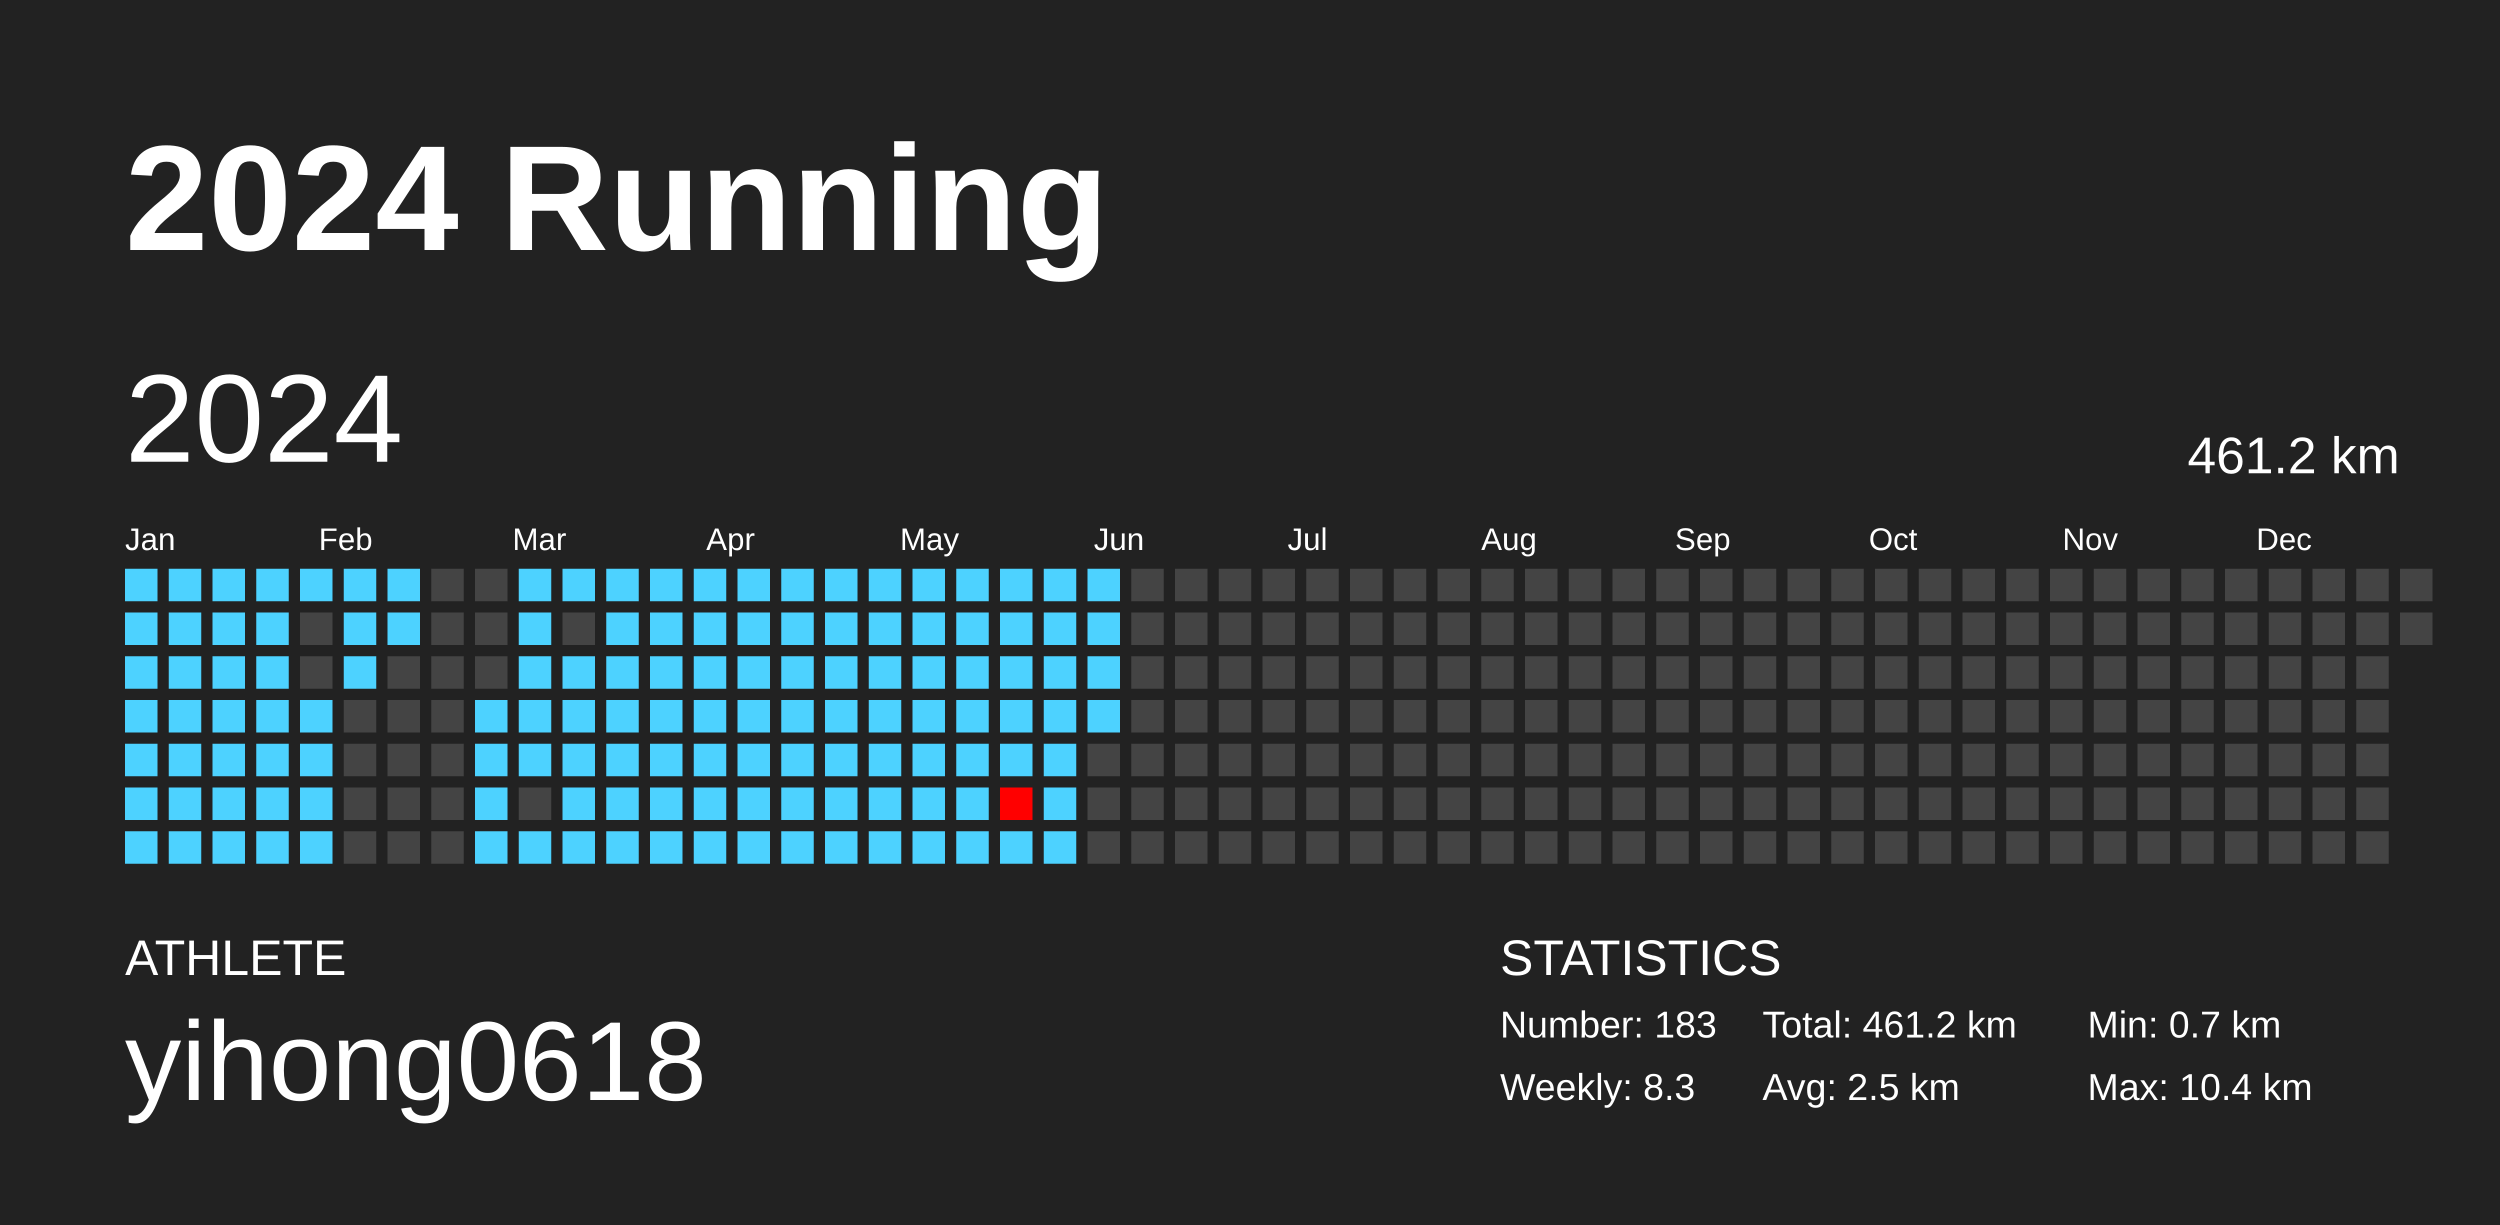
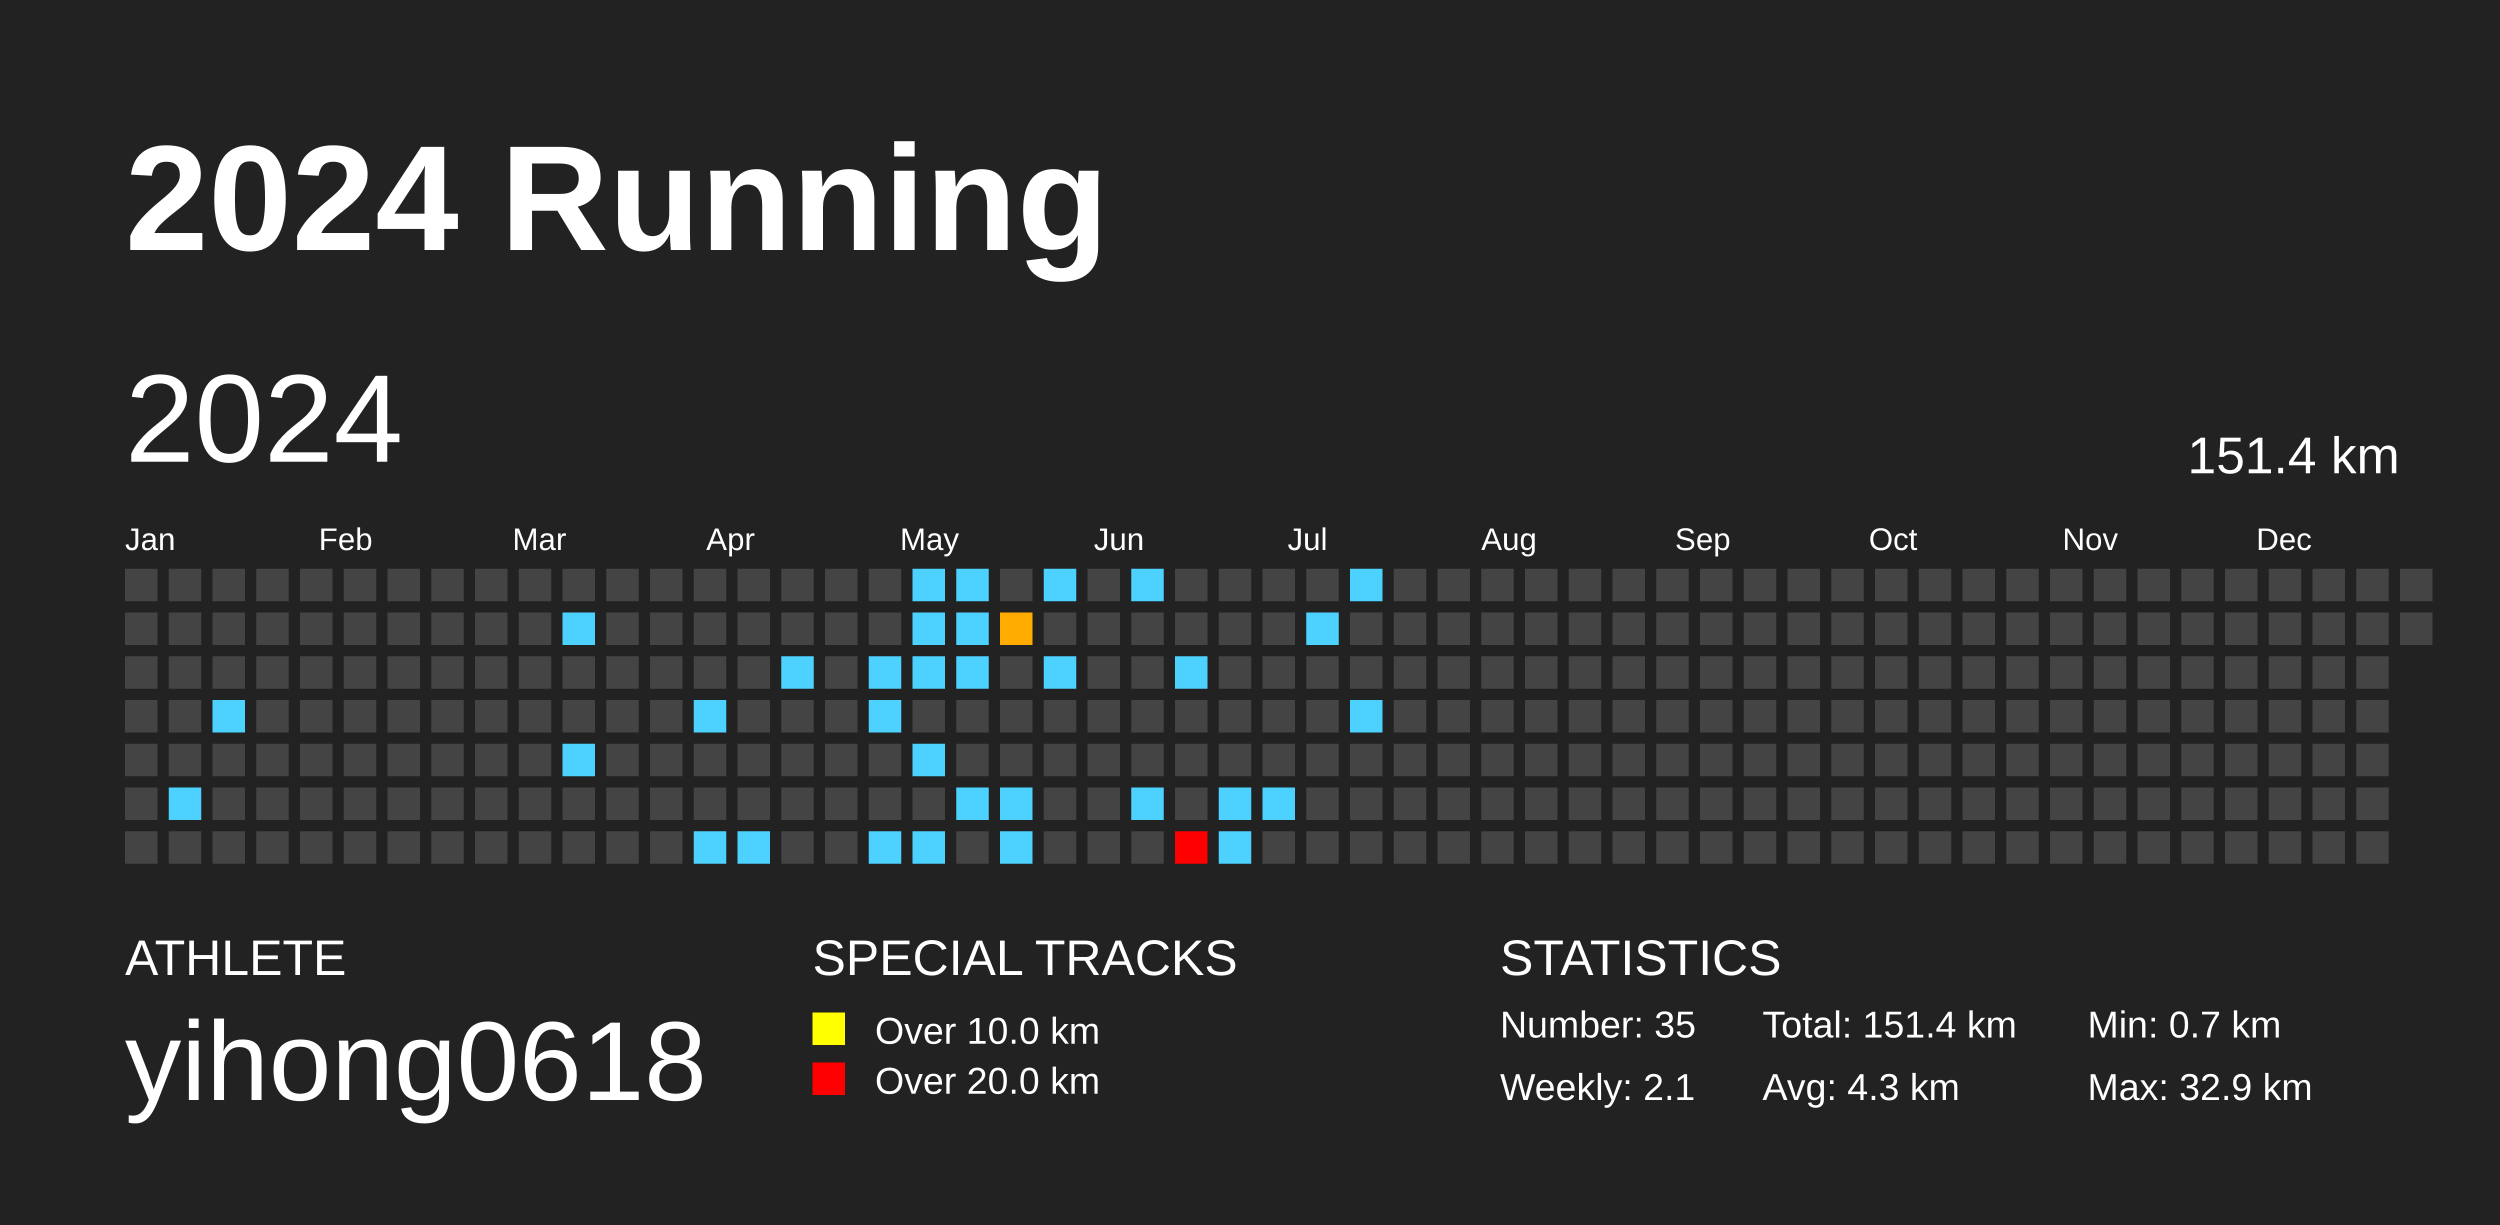
<svg xmlns="http://www.w3.org/2000/svg" baseProfile="full" height="98mm" version="1.1" viewBox="0,0,200,98" width="200mm">
  <defs />
  <rect fill="#222222" height="98" width="200" x="0" y="0" />
  <text fill="#FFFFFF" style="font-size:12px; font-family:Arial; font-weight:bold;" x="10" y="20">2024 Running</text>
  <text fill="#FFFFFF" style="font-size:4px; font-family:Arial" x="10" y="78">ATHLETE</text>
  <text fill="#FFFFFF" style="font-size:9px; font-family:Arial" x="10" y="88">yihong0618</text>
+   <text fill="#FFFFFF" style="font-size:4px; font-family:Arial" x="65" y="78">SPECIAL TRACKS</text>
+   <rect fill="yellow" height="2.6" width="2.6" x="65" y="81" />
+   <text fill="#FFFFFF" style="font-size:3px; font-family:Arial" x="70" y="83.5">Over 10.0 km</text>
+   <rect fill="red" height="2.6" width="2.6" x="65" y="85" />
+   <text fill="#FFFFFF" style="font-size:3px; font-family:Arial" x="70" y="87.5">Over 20.0 km</text>
  <text fill="#FFFFFF" style="font-size:4px; font-family:Arial" x="120" y="78">STATISTICS</text>
-   <text fill="#FFFFFF" style="font-size:3px; font-family:Arial" x="120" y="83">Number: 183</text>
-   <text fill="#FFFFFF" style="font-size:3px; font-family:Arial" x="120" y="88">Weekly: 8.3</text>
-   <text fill="#FFFFFF" style="font-size:3px; font-family:Arial" x="141" y="83">Total: 461.2 km</text>
-   <text fill="#FFFFFF" style="font-size:3px; font-family:Arial" x="141" y="88">Avg: 2.5 km</text>
+   <text fill="#FFFFFF" style="font-size:3px; font-family:Arial" x="120" y="83">Number: 35</text>
+   <text fill="#FFFFFF" style="font-size:3px; font-family:Arial" x="120" y="88">Weekly: 2.1</text>
+   <text fill="#FFFFFF" style="font-size:3px; font-family:Arial" x="141" y="83">Total: 151.4 km</text>
+   <text fill="#FFFFFF" style="font-size:3px; font-family:Arial" x="141" y="88">Avg: 4.3 km</text>
  <text fill="#FFFFFF" style="font-size:3px; font-family:Arial" x="167" y="83">Min: 0.7 km</text>
-   <text fill="#FFFFFF" style="font-size:3px; font-family:Arial" x="167" y="88">Max: 10.4 km</text>
+   <text fill="#FFFFFF" style="font-size:3px; font-family:Arial" x="167" y="88">Max: 32.9 km</text>
  <text dominant-baseline="hanging" fill="#FFFFFF" style="font-size:10.0px; font-family:Arial;" x="10" y="30">2024</text>
-   <text dominant-baseline="hanging" fill="#FFFFFF" style="font-size:4.125px; font-family:Arial;" x="175" y="35">461.2 km</text>
+   <text dominant-baseline="hanging" fill="#FFFFFF" style="font-size:4.125px; font-family:Arial;" x="175" y="35">151.4 km</text>
  <text fill="#FFFFFF" style="font-size:2.5px; font-family:Arial" x="10.0" y="44">Jan</text>
  <text fill="#FFFFFF" style="font-size:2.5px; font-family:Arial" x="25.5" y="44">Feb</text>
  <text fill="#FFFFFF" style="font-size:2.5px; font-family:Arial" x="41.0" y="44">Mar</text>
  <text fill="#FFFFFF" style="font-size:2.5px; font-family:Arial" x="56.5" y="44">Apr</text>
  <text fill="#FFFFFF" style="font-size:2.5px; font-family:Arial" x="72.0" y="44">May</text>
  <text fill="#FFFFFF" style="font-size:2.5px; font-family:Arial" x="87.5" y="44">Jun</text>
  <text fill="#FFFFFF" style="font-size:2.5px; font-family:Arial" x="103.0" y="44">Jul</text>
  <text fill="#FFFFFF" style="font-size:2.5px; font-family:Arial" x="118.5" y="44">Aug</text>
  <text fill="#FFFFFF" style="font-size:2.5px; font-family:Arial" x="134.0" y="44">Sep</text>
  <text fill="#FFFFFF" style="font-size:2.5px; font-family:Arial" x="149.5" y="44">Oct</text>
  <text fill="#FFFFFF" style="font-size:2.5px; font-family:Arial" x="165.0" y="44">Nov</text>
  <text fill="#FFFFFF" style="font-size:2.5px; font-family:Arial" x="180.5" y="44">Dec</text>
-   <rect fill="#4dd2ff" height="2.6" width="2.6" x="10.0" y="45.5" />
-   <rect fill="#4dd2ff" height="2.6" width="2.6" x="10.0" y="49.0" />
-   <rect fill="#4dd2ff" height="2.6" width="2.6" x="10.0" y="52.5" />
-   <rect fill="#4dd2ff" height="2.6" width="2.6" x="10.0" y="56.0" />
-   <rect fill="#4dd2ff" height="2.6" width="2.6" x="10.0" y="59.5" />
-   <rect fill="#4dd2ff" height="2.6" width="2.6" x="10.0" y="63.0" />
-   <rect fill="#4dd2ff" height="2.6" width="2.6" x="10.0" y="66.5" />
-   <rect fill="#4dd2ff" height="2.6" width="2.6" x="13.5" y="45.5" />
-   <rect fill="#4dd2ff" height="2.6" width="2.6" x="13.5" y="49.0" />
-   <rect fill="#4dd2ff" height="2.6" width="2.6" x="13.5" y="52.5" />
-   <rect fill="#4dd2ff" height="2.6" width="2.6" x="13.5" y="56.0" />
-   <rect fill="#4dd2ff" height="2.6" width="2.6" x="13.5" y="59.5" />
+   <rect fill="#444444" height="2.6" width="2.6" x="10.0" y="45.5" />
+   <rect fill="#444444" height="2.6" width="2.6" x="10.0" y="49.0" />
+   <rect fill="#444444" height="2.6" width="2.6" x="10.0" y="52.5" />
+   <rect fill="#444444" height="2.6" width="2.6" x="10.0" y="56.0" />
+   <rect fill="#444444" height="2.6" width="2.6" x="10.0" y="59.5" />
+   <rect fill="#444444" height="2.6" width="2.6" x="10.0" y="63.0" />
+   <rect fill="#444444" height="2.6" width="2.6" x="10.0" y="66.5" />
+   <rect fill="#444444" height="2.6" width="2.6" x="13.5" y="45.5" />
+   <rect fill="#444444" height="2.6" width="2.6" x="13.5" y="49.0" />
+   <rect fill="#444444" height="2.6" width="2.6" x="13.5" y="52.5" />
+   <rect fill="#444444" height="2.6" width="2.6" x="13.5" y="56.0" />
+   <rect fill="#444444" height="2.6" width="2.6" x="13.5" y="59.5" />
  <rect fill="#4dd2ff" height="2.6" width="2.6" x="13.5" y="63.0" />
-   <rect fill="#4dd2ff" height="2.6" width="2.6" x="13.5" y="66.5" />
-   <rect fill="#4dd2ff" height="2.6" width="2.6" x="17.0" y="45.5" />
-   <rect fill="#4dd2ff" height="2.6" width="2.6" x="17.0" y="49.0" />
-   <rect fill="#4dd2ff" height="2.6" width="2.6" x="17.0" y="52.5" />
+   <rect fill="#444444" height="2.6" width="2.6" x="13.5" y="66.5" />
+   <rect fill="#444444" height="2.6" width="2.6" x="17.0" y="45.5" />
+   <rect fill="#444444" height="2.6" width="2.6" x="17.0" y="49.0" />
+   <rect fill="#444444" height="2.6" width="2.6" x="17.0" y="52.5" />
  <rect fill="#4dd2ff" height="2.6" width="2.6" x="17.0" y="56.0" />
-   <rect fill="#4dd2ff" height="2.6" width="2.6" x="17.0" y="59.5" />
-   <rect fill="#4dd2ff" height="2.6" width="2.6" x="17.0" y="63.0" />
-   <rect fill="#4dd2ff" height="2.6" width="2.6" x="17.0" y="66.5" />
-   <rect fill="#4dd2ff" height="2.6" width="2.6" x="20.5" y="45.5" />
-   <rect fill="#4dd2ff" height="2.6" width="2.6" x="20.5" y="49.0" />
-   <rect fill="#4dd2ff" height="2.6" width="2.6" x="20.5" y="52.5" />
-   <rect fill="#4dd2ff" height="2.6" width="2.6" x="20.5" y="56.0" />
-   <rect fill="#4dd2ff" height="2.6" width="2.6" x="20.5" y="59.5" />
-   <rect fill="#4dd2ff" height="2.6" width="2.6" x="20.5" y="63.0" />
-   <rect fill="#4dd2ff" height="2.6" width="2.6" x="20.5" y="66.5" />
-   <rect fill="#4dd2ff" height="2.6" width="2.6" x="24.0" y="45.5" />
+   <rect fill="#444444" height="2.6" width="2.6" x="17.0" y="59.5" />
+   <rect fill="#444444" height="2.6" width="2.6" x="17.0" y="63.0" />
+   <rect fill="#444444" height="2.6" width="2.6" x="17.0" y="66.5" />
+   <rect fill="#444444" height="2.6" width="2.6" x="20.5" y="45.5" />
+   <rect fill="#444444" height="2.6" width="2.6" x="20.5" y="49.0" />
+   <rect fill="#444444" height="2.6" width="2.6" x="20.5" y="52.5" />
+   <rect fill="#444444" height="2.6" width="2.6" x="20.5" y="56.0" />
+   <rect fill="#444444" height="2.6" width="2.6" x="20.5" y="59.5" />
+   <rect fill="#444444" height="2.6" width="2.6" x="20.5" y="63.0" />
+   <rect fill="#444444" height="2.6" width="2.6" x="20.5" y="66.5" />
+   <rect fill="#444444" height="2.6" width="2.6" x="24.0" y="45.5" />
  <rect fill="#444444" height="2.6" width="2.6" x="24.0" y="49.0" />
  <rect fill="#444444" height="2.6" width="2.6" x="24.0" y="52.5" />
-   <rect fill="#4dd2ff" height="2.6" width="2.6" x="24.0" y="56.0" />
-   <rect fill="#4dd2ff" height="2.6" width="2.6" x="24.0" y="59.5" />
-   <rect fill="#4dd2ff" height="2.6" width="2.6" x="24.0" y="63.0" />
-   <rect fill="#4dd2ff" height="2.6" width="2.6" x="24.0" y="66.5" />
-   <rect fill="#4dd2ff" height="2.6" width="2.6" x="27.5" y="45.5" />
-   <rect fill="#4dd2ff" height="2.6" width="2.6" x="27.5" y="49.0" />
-   <rect fill="#4dd2ff" height="2.6" width="2.6" x="27.5" y="52.5" />
+   <rect fill="#444444" height="2.6" width="2.6" x="24.0" y="56.0" />
+   <rect fill="#444444" height="2.6" width="2.6" x="24.0" y="59.5" />
+   <rect fill="#444444" height="2.6" width="2.6" x="24.0" y="63.0" />
+   <rect fill="#444444" height="2.6" width="2.6" x="24.0" y="66.5" />
+   <rect fill="#444444" height="2.6" width="2.6" x="27.5" y="45.5" />
+   <rect fill="#444444" height="2.6" width="2.6" x="27.5" y="49.0" />
+   <rect fill="#444444" height="2.6" width="2.6" x="27.5" y="52.5" />
  <rect fill="#444444" height="2.6" width="2.6" x="27.5" y="56.0" />
  <rect fill="#444444" height="2.6" width="2.6" x="27.5" y="59.5" />
  <rect fill="#444444" height="2.6" width="2.6" x="27.5" y="63.0" />
  <rect fill="#444444" height="2.6" width="2.6" x="27.5" y="66.5" />
-   <rect fill="#4dd2ff" height="2.6" width="2.6" x="31.0" y="45.5" />
-   <rect fill="#4dd2ff" height="2.6" width="2.6" x="31.0" y="49.0" />
+   <rect fill="#444444" height="2.6" width="2.6" x="31.0" y="45.5" />
+   <rect fill="#444444" height="2.6" width="2.6" x="31.0" y="49.0" />
  <rect fill="#444444" height="2.6" width="2.6" x="31.0" y="52.5" />
  <rect fill="#444444" height="2.6" width="2.6" x="31.0" y="56.0" />
  <rect fill="#444444" height="2.6" width="2.6" x="31.0" y="59.5" />
  <rect fill="#444444" height="2.6" width="2.6" x="31.0" y="63.0" />
  <rect fill="#444444" height="2.6" width="2.6" x="31.0" y="66.5" />
  <rect fill="#444444" height="2.6" width="2.6" x="34.5" y="45.5" />
  <rect fill="#444444" height="2.6" width="2.6" x="34.5" y="49.0" />
  <rect fill="#444444" height="2.6" width="2.6" x="34.5" y="52.5" />
  <rect fill="#444444" height="2.6" width="2.6" x="34.5" y="56.0" />
  <rect fill="#444444" height="2.6" width="2.6" x="34.5" y="59.5" />
  <rect fill="#444444" height="2.6" width="2.6" x="34.5" y="63.0" />
  <rect fill="#444444" height="2.6" width="2.6" x="34.5" y="66.5" />
  <rect fill="#444444" height="2.6" width="2.6" x="38.0" y="45.5" />
  <rect fill="#444444" height="2.6" width="2.6" x="38.0" y="49.0" />
  <rect fill="#444444" height="2.6" width="2.6" x="38.0" y="52.5" />
-   <rect fill="#4dd2ff" height="2.6" width="2.6" x="38.0" y="56.0" />
-   <rect fill="#4dd2ff" height="2.6" width="2.6" x="38.0" y="59.5" />
-   <rect fill="#4dd2ff" height="2.6" width="2.6" x="38.0" y="63.0" />
-   <rect fill="#4dd2ff" height="2.6" width="2.6" x="38.0" y="66.5" />
-   <rect fill="#4dd2ff" height="2.6" width="2.6" x="41.5" y="45.5" />
-   <rect fill="#4dd2ff" height="2.6" width="2.6" x="41.5" y="49.0" />
-   <rect fill="#4dd2ff" height="2.6" width="2.6" x="41.5" y="52.5" />
-   <rect fill="#4dd2ff" height="2.6" width="2.6" x="41.5" y="56.0" />
-   <rect fill="#4dd2ff" height="2.6" width="2.6" x="41.5" y="59.5" />
+   <rect fill="#444444" height="2.6" width="2.6" x="38.0" y="56.0" />
+   <rect fill="#444444" height="2.6" width="2.6" x="38.0" y="59.5" />
+   <rect fill="#444444" height="2.6" width="2.6" x="38.0" y="63.0" />
+   <rect fill="#444444" height="2.6" width="2.6" x="38.0" y="66.5" />
+   <rect fill="#444444" height="2.6" width="2.6" x="41.5" y="45.5" />
+   <rect fill="#444444" height="2.6" width="2.6" x="41.5" y="49.0" />
+   <rect fill="#444444" height="2.6" width="2.6" x="41.5" y="52.5" />
+   <rect fill="#444444" height="2.6" width="2.6" x="41.5" y="56.0" />
+   <rect fill="#444444" height="2.6" width="2.6" x="41.5" y="59.5" />
  <rect fill="#444444" height="2.6" width="2.6" x="41.5" y="63.0" />
-   <rect fill="#4dd2ff" height="2.6" width="2.6" x="41.5" y="66.5" />
-   <rect fill="#4dd2ff" height="2.6" width="2.6" x="45.0" y="45.5" />
-   <rect fill="#444444" height="2.6" width="2.6" x="45.0" y="49.0" />
-   <rect fill="#4dd2ff" height="2.6" width="2.6" x="45.0" y="52.5" />
-   <rect fill="#4dd2ff" height="2.6" width="2.6" x="45.0" y="56.0" />
+   <rect fill="#444444" height="2.6" width="2.6" x="41.5" y="66.5" />
+   <rect fill="#444444" height="2.6" width="2.6" x="45.0" y="45.5" />
+   <rect fill="#4dd2ff" height="2.6" width="2.6" x="45.0" y="49.0" />
+   <rect fill="#444444" height="2.6" width="2.6" x="45.0" y="52.5" />
+   <rect fill="#444444" height="2.6" width="2.6" x="45.0" y="56.0" />
  <rect fill="#4dd2ff" height="2.6" width="2.6" x="45.0" y="59.5" />
-   <rect fill="#4dd2ff" height="2.6" width="2.6" x="45.0" y="63.0" />
-   <rect fill="#4dd2ff" height="2.6" width="2.6" x="45.0" y="66.5" />
-   <rect fill="#4dd2ff" height="2.6" width="2.6" x="48.5" y="45.5" />
-   <rect fill="#4dd2ff" height="2.6" width="2.6" x="48.5" y="49.0" />
-   <rect fill="#4dd2ff" height="2.6" width="2.6" x="48.5" y="52.5" />
-   <rect fill="#4dd2ff" height="2.6" width="2.6" x="48.5" y="56.0" />
-   <rect fill="#4dd2ff" height="2.6" width="2.6" x="48.5" y="59.5" />
-   <rect fill="#4dd2ff" height="2.6" width="2.6" x="48.5" y="63.0" />
-   <rect fill="#4dd2ff" height="2.6" width="2.6" x="48.5" y="66.5" />
-   <rect fill="#4dd2ff" height="2.6" width="2.6" x="52.0" y="45.5" />
-   <rect fill="#4dd2ff" height="2.6" width="2.6" x="52.0" y="49.0" />
-   <rect fill="#4dd2ff" height="2.6" width="2.6" x="52.0" y="52.5" />
-   <rect fill="#4dd2ff" height="2.6" width="2.6" x="52.0" y="56.0" />
-   <rect fill="#4dd2ff" height="2.6" width="2.6" x="52.0" y="59.5" />
-   <rect fill="#4dd2ff" height="2.6" width="2.6" x="52.0" y="63.0" />
-   <rect fill="#4dd2ff" height="2.6" width="2.6" x="52.0" y="66.5" />
-   <rect fill="#4dd2ff" height="2.6" width="2.6" x="55.5" y="45.5" />
-   <rect fill="#4dd2ff" height="2.6" width="2.6" x="55.5" y="49.0" />
-   <rect fill="#4dd2ff" height="2.6" width="2.6" x="55.5" y="52.5" />
+   <rect fill="#444444" height="2.6" width="2.6" x="45.0" y="63.0" />
+   <rect fill="#444444" height="2.6" width="2.6" x="45.0" y="66.5" />
+   <rect fill="#444444" height="2.6" width="2.6" x="48.5" y="45.5" />
+   <rect fill="#444444" height="2.6" width="2.6" x="48.5" y="49.0" />
+   <rect fill="#444444" height="2.6" width="2.6" x="48.5" y="52.5" />
+   <rect fill="#444444" height="2.6" width="2.6" x="48.5" y="56.0" />
+   <rect fill="#444444" height="2.6" width="2.6" x="48.5" y="59.5" />
+   <rect fill="#444444" height="2.6" width="2.6" x="48.5" y="63.0" />
+   <rect fill="#444444" height="2.6" width="2.6" x="48.5" y="66.5" />
+   <rect fill="#444444" height="2.6" width="2.6" x="52.0" y="45.5" />
+   <rect fill="#444444" height="2.6" width="2.6" x="52.0" y="49.0" />
+   <rect fill="#444444" height="2.6" width="2.6" x="52.0" y="52.5" />
+   <rect fill="#444444" height="2.6" width="2.6" x="52.0" y="56.0" />
+   <rect fill="#444444" height="2.6" width="2.6" x="52.0" y="59.5" />
+   <rect fill="#444444" height="2.6" width="2.6" x="52.0" y="63.0" />
+   <rect fill="#444444" height="2.6" width="2.6" x="52.0" y="66.5" />
+   <rect fill="#444444" height="2.6" width="2.6" x="55.5" y="45.5" />
+   <rect fill="#444444" height="2.6" width="2.6" x="55.5" y="49.0" />
+   <rect fill="#444444" height="2.6" width="2.6" x="55.5" y="52.5" />
  <rect fill="#4dd2ff" height="2.6" width="2.6" x="55.5" y="56.0" />
-   <rect fill="#4dd2ff" height="2.6" width="2.6" x="55.5" y="59.5" />
-   <rect fill="#4dd2ff" height="2.6" width="2.6" x="55.5" y="63.0" />
+   <rect fill="#444444" height="2.6" width="2.6" x="55.5" y="59.5" />
+   <rect fill="#444444" height="2.6" width="2.6" x="55.5" y="63.0" />
  <rect fill="#4dd2ff" height="2.6" width="2.6" x="55.5" y="66.5" />
-   <rect fill="#4dd2ff" height="2.6" width="2.6" x="59.0" y="45.5" />
-   <rect fill="#4dd2ff" height="2.6" width="2.6" x="59.0" y="49.0" />
-   <rect fill="#4dd2ff" height="2.6" width="2.6" x="59.0" y="52.5" />
-   <rect fill="#4dd2ff" height="2.6" width="2.6" x="59.0" y="56.0" />
-   <rect fill="#4dd2ff" height="2.6" width="2.6" x="59.0" y="59.5" />
-   <rect fill="#4dd2ff" height="2.6" width="2.6" x="59.0" y="63.0" />
+   <rect fill="#444444" height="2.6" width="2.6" x="59.0" y="45.5" />
+   <rect fill="#444444" height="2.6" width="2.6" x="59.0" y="49.0" />
+   <rect fill="#444444" height="2.6" width="2.6" x="59.0" y="52.5" />
+   <rect fill="#444444" height="2.6" width="2.6" x="59.0" y="56.0" />
+   <rect fill="#444444" height="2.6" width="2.6" x="59.0" y="59.5" />
+   <rect fill="#444444" height="2.6" width="2.6" x="59.0" y="63.0" />
  <rect fill="#4dd2ff" height="2.6" width="2.6" x="59.0" y="66.5" />
-   <rect fill="#4dd2ff" height="2.6" width="2.6" x="62.5" y="45.5" />
-   <rect fill="#4dd2ff" height="2.6" width="2.6" x="62.5" y="49.0" />
+   <rect fill="#444444" height="2.6" width="2.6" x="62.5" y="45.5" />
+   <rect fill="#444444" height="2.6" width="2.6" x="62.5" y="49.0" />
  <rect fill="#4dd2ff" height="2.6" width="2.6" x="62.5" y="52.5" />
-   <rect fill="#4dd2ff" height="2.6" width="2.6" x="62.5" y="56.0" />
-   <rect fill="#4dd2ff" height="2.6" width="2.6" x="62.5" y="59.5" />
-   <rect fill="#4dd2ff" height="2.6" width="2.6" x="62.5" y="63.0" />
-   <rect fill="#4dd2ff" height="2.6" width="2.6" x="62.5" y="66.5" />
-   <rect fill="#4dd2ff" height="2.6" width="2.6" x="66.0" y="45.5" />
-   <rect fill="#4dd2ff" height="2.6" width="2.6" x="66.0" y="49.0" />
-   <rect fill="#4dd2ff" height="2.6" width="2.6" x="66.0" y="52.5" />
-   <rect fill="#4dd2ff" height="2.6" width="2.6" x="66.0" y="56.0" />
-   <rect fill="#4dd2ff" height="2.6" width="2.6" x="66.0" y="59.5" />
-   <rect fill="#4dd2ff" height="2.6" width="2.6" x="66.0" y="63.0" />
-   <rect fill="#4dd2ff" height="2.6" width="2.6" x="66.0" y="66.5" />
-   <rect fill="#4dd2ff" height="2.6" width="2.6" x="69.5" y="45.5" />
-   <rect fill="#4dd2ff" height="2.6" width="2.6" x="69.5" y="49.0" />
+   <rect fill="#444444" height="2.6" width="2.6" x="62.5" y="56.0" />
+   <rect fill="#444444" height="2.6" width="2.6" x="62.5" y="59.5" />
+   <rect fill="#444444" height="2.6" width="2.6" x="62.5" y="63.0" />
+   <rect fill="#444444" height="2.6" width="2.6" x="62.5" y="66.5" />
+   <rect fill="#444444" height="2.6" width="2.6" x="66.0" y="45.5" />
+   <rect fill="#444444" height="2.6" width="2.6" x="66.0" y="49.0" />
+   <rect fill="#444444" height="2.6" width="2.6" x="66.0" y="52.5" />
+   <rect fill="#444444" height="2.6" width="2.6" x="66.0" y="56.0" />
+   <rect fill="#444444" height="2.6" width="2.6" x="66.0" y="59.5" />
+   <rect fill="#444444" height="2.6" width="2.6" x="66.0" y="63.0" />
+   <rect fill="#444444" height="2.6" width="2.6" x="66.0" y="66.5" />
+   <rect fill="#444444" height="2.6" width="2.6" x="69.5" y="45.5" />
+   <rect fill="#444444" height="2.6" width="2.6" x="69.5" y="49.0" />
  <rect fill="#4dd2ff" height="2.6" width="2.6" x="69.5" y="52.5" />
  <rect fill="#4dd2ff" height="2.6" width="2.6" x="69.5" y="56.0" />
-   <rect fill="#4dd2ff" height="2.6" width="2.6" x="69.5" y="59.5" />
-   <rect fill="#4dd2ff" height="2.6" width="2.6" x="69.5" y="63.0" />
+   <rect fill="#444444" height="2.6" width="2.6" x="69.5" y="59.5" />
+   <rect fill="#444444" height="2.6" width="2.6" x="69.5" y="63.0" />
  <rect fill="#4dd2ff" height="2.6" width="2.6" x="69.5" y="66.5" />
  <rect fill="#4dd2ff" height="2.6" width="2.6" x="73.0" y="45.5" />
  <rect fill="#4dd2ff" height="2.6" width="2.6" x="73.0" y="49.0" />
  <rect fill="#4dd2ff" height="2.6" width="2.6" x="73.0" y="52.5" />
-   <rect fill="#4dd2ff" height="2.6" width="2.6" x="73.0" y="56.0" />
+   <rect fill="#444444" height="2.6" width="2.6" x="73.0" y="56.0" />
  <rect fill="#4dd2ff" height="2.6" width="2.6" x="73.0" y="59.5" />
-   <rect fill="#4dd2ff" height="2.6" width="2.6" x="73.0" y="63.0" />
+   <rect fill="#444444" height="2.6" width="2.6" x="73.0" y="63.0" />
  <rect fill="#4dd2ff" height="2.6" width="2.6" x="73.0" y="66.5" />
  <rect fill="#4dd2ff" height="2.6" width="2.6" x="76.5" y="45.5" />
  <rect fill="#4dd2ff" height="2.6" width="2.6" x="76.5" y="49.0" />
  <rect fill="#4dd2ff" height="2.6" width="2.6" x="76.5" y="52.5" />
-   <rect fill="#4dd2ff" height="2.6" width="2.6" x="76.5" y="56.0" />
-   <rect fill="#4dd2ff" height="2.6" width="2.6" x="76.5" y="59.5" />
+   <rect fill="#444444" height="2.6" width="2.6" x="76.5" y="56.0" />
+   <rect fill="#444444" height="2.6" width="2.6" x="76.5" y="59.5" />
  <rect fill="#4dd2ff" height="2.6" width="2.6" x="76.5" y="63.0" />
-   <rect fill="#4dd2ff" height="2.6" width="2.6" x="76.5" y="66.5" />
-   <rect fill="#4dd2ff" height="2.6" width="2.6" x="80.0" y="45.5" />
-   <rect fill="#4dd2ff" height="2.6" width="2.6" x="80.0" y="49.0" />
-   <rect fill="#4dd2ff" height="2.6" width="2.6" x="80.0" y="52.5" />
-   <rect fill="#4dd2ff" height="2.6" width="2.6" x="80.0" y="56.0" />
-   <rect fill="#4dd2ff" height="2.6" width="2.6" x="80.0" y="59.5" />
-   <rect fill="#ff0000" height="2.6" width="2.6" x="80.0" y="63.0" />
+   <rect fill="#444444" height="2.6" width="2.6" x="76.5" y="66.5" />
+   <rect fill="#444444" height="2.6" width="2.6" x="80.0" y="45.5" />
+   <rect fill="#ffab00" height="2.6" width="2.6" x="80.0" y="49.0" />
+   <rect fill="#444444" height="2.6" width="2.6" x="80.0" y="52.5" />
+   <rect fill="#444444" height="2.6" width="2.6" x="80.0" y="56.0" />
+   <rect fill="#444444" height="2.6" width="2.6" x="80.0" y="59.5" />
+   <rect fill="#4dd2ff" height="2.6" width="2.6" x="80.0" y="63.0" />
  <rect fill="#4dd2ff" height="2.6" width="2.6" x="80.0" y="66.5" />
  <rect fill="#4dd2ff" height="2.6" width="2.6" x="83.5" y="45.5" />
-   <rect fill="#4dd2ff" height="2.6" width="2.6" x="83.5" y="49.0" />
+   <rect fill="#444444" height="2.6" width="2.6" x="83.5" y="49.0" />
  <rect fill="#4dd2ff" height="2.6" width="2.6" x="83.5" y="52.5" />
-   <rect fill="#4dd2ff" height="2.6" width="2.6" x="83.5" y="56.0" />
-   <rect fill="#4dd2ff" height="2.6" width="2.6" x="83.5" y="59.5" />
-   <rect fill="#4dd2ff" height="2.6" width="2.6" x="83.5" y="63.0" />
-   <rect fill="#4dd2ff" height="2.6" width="2.6" x="83.5" y="66.5" />
-   <rect fill="#4dd2ff" height="2.6" width="2.6" x="87.0" y="45.5" />
-   <rect fill="#4dd2ff" height="2.6" width="2.6" x="87.0" y="49.0" />
-   <rect fill="#4dd2ff" height="2.6" width="2.6" x="87.0" y="52.5" />
-   <rect fill="#4dd2ff" height="2.6" width="2.6" x="87.0" y="56.0" />
+   <rect fill="#444444" height="2.6" width="2.6" x="83.5" y="56.0" />
+   <rect fill="#444444" height="2.6" width="2.6" x="83.5" y="59.5" />
+   <rect fill="#444444" height="2.6" width="2.6" x="83.5" y="63.0" />
+   <rect fill="#444444" height="2.6" width="2.6" x="83.5" y="66.5" />
+   <rect fill="#444444" height="2.6" width="2.6" x="87.0" y="45.5" />
+   <rect fill="#444444" height="2.6" width="2.6" x="87.0" y="49.0" />
+   <rect fill="#444444" height="2.6" width="2.6" x="87.0" y="52.5" />
+   <rect fill="#444444" height="2.6" width="2.6" x="87.0" y="56.0" />
  <rect fill="#444444" height="2.6" width="2.6" x="87.0" y="59.5" />
  <rect fill="#444444" height="2.6" width="2.6" x="87.0" y="63.0" />
  <rect fill="#444444" height="2.6" width="2.6" x="87.0" y="66.5" />
-   <rect fill="#444444" height="2.6" width="2.6" x="90.5" y="45.5" />
+   <rect fill="#4dd2ff" height="2.6" width="2.6" x="90.5" y="45.5" />
  <rect fill="#444444" height="2.6" width="2.6" x="90.5" y="49.0" />
  <rect fill="#444444" height="2.6" width="2.6" x="90.5" y="52.5" />
  <rect fill="#444444" height="2.6" width="2.6" x="90.5" y="56.0" />
  <rect fill="#444444" height="2.6" width="2.6" x="90.5" y="59.5" />
-   <rect fill="#444444" height="2.6" width="2.6" x="90.5" y="63.0" />
+   <rect fill="#4dd2ff" height="2.6" width="2.6" x="90.5" y="63.0" />
  <rect fill="#444444" height="2.6" width="2.6" x="90.5" y="66.5" />
  <rect fill="#444444" height="2.6" width="2.6" x="94.0" y="45.5" />
  <rect fill="#444444" height="2.6" width="2.6" x="94.0" y="49.0" />
-   <rect fill="#444444" height="2.6" width="2.6" x="94.0" y="52.5" />
+   <rect fill="#4dd2ff" height="2.6" width="2.6" x="94.0" y="52.5" />
  <rect fill="#444444" height="2.6" width="2.6" x="94.0" y="56.0" />
  <rect fill="#444444" height="2.6" width="2.6" x="94.0" y="59.5" />
  <rect fill="#444444" height="2.6" width="2.6" x="94.0" y="63.0" />
-   <rect fill="#444444" height="2.6" width="2.6" x="94.0" y="66.5" />
+   <rect fill="red" height="2.6" width="2.6" x="94.0" y="66.5" />
  <rect fill="#444444" height="2.6" width="2.6" x="97.5" y="45.5" />
  <rect fill="#444444" height="2.6" width="2.6" x="97.5" y="49.0" />
  <rect fill="#444444" height="2.6" width="2.6" x="97.5" y="52.5" />
  <rect fill="#444444" height="2.6" width="2.6" x="97.5" y="56.0" />
  <rect fill="#444444" height="2.6" width="2.6" x="97.5" y="59.5" />
-   <rect fill="#444444" height="2.6" width="2.6" x="97.5" y="63.0" />
-   <rect fill="#444444" height="2.6" width="2.6" x="97.5" y="66.5" />
+   <rect fill="#4dd2ff" height="2.6" width="2.6" x="97.5" y="63.0" />
+   <rect fill="#4dd2ff" height="2.6" width="2.6" x="97.5" y="66.5" />
  <rect fill="#444444" height="2.6" width="2.6" x="101.0" y="45.5" />
  <rect fill="#444444" height="2.6" width="2.6" x="101.0" y="49.0" />
  <rect fill="#444444" height="2.6" width="2.6" x="101.0" y="52.5" />
  <rect fill="#444444" height="2.6" width="2.6" x="101.0" y="56.0" />
  <rect fill="#444444" height="2.6" width="2.6" x="101.0" y="59.5" />
-   <rect fill="#444444" height="2.6" width="2.6" x="101.0" y="63.0" />
+   <rect fill="#4dd2ff" height="2.6" width="2.6" x="101.0" y="63.0" />
  <rect fill="#444444" height="2.6" width="2.6" x="101.0" y="66.5" />
  <rect fill="#444444" height="2.6" width="2.6" x="104.5" y="45.5" />
-   <rect fill="#444444" height="2.6" width="2.6" x="104.5" y="49.0" />
+   <rect fill="#4dd2ff" height="2.6" width="2.6" x="104.5" y="49.0" />
  <rect fill="#444444" height="2.6" width="2.6" x="104.5" y="52.5" />
  <rect fill="#444444" height="2.6" width="2.6" x="104.5" y="56.0" />
  <rect fill="#444444" height="2.6" width="2.6" x="104.5" y="59.5" />
  <rect fill="#444444" height="2.6" width="2.6" x="104.5" y="63.0" />
  <rect fill="#444444" height="2.6" width="2.6" x="104.5" y="66.5" />
-   <rect fill="#444444" height="2.6" width="2.6" x="108.0" y="45.5" />
+   <rect fill="#4dd2ff" height="2.6" width="2.6" x="108.0" y="45.5" />
  <rect fill="#444444" height="2.6" width="2.6" x="108.0" y="49.0" />
  <rect fill="#444444" height="2.6" width="2.6" x="108.0" y="52.5" />
-   <rect fill="#444444" height="2.6" width="2.6" x="108.0" y="56.0" />
+   <rect fill="#4dd2ff" height="2.6" width="2.6" x="108.0" y="56.0" />
  <rect fill="#444444" height="2.6" width="2.6" x="108.0" y="59.5" />
  <rect fill="#444444" height="2.6" width="2.6" x="108.0" y="63.0" />
  <rect fill="#444444" height="2.6" width="2.6" x="108.0" y="66.5" />
  <rect fill="#444444" height="2.6" width="2.6" x="111.5" y="45.5" />
  <rect fill="#444444" height="2.6" width="2.6" x="111.5" y="49.0" />
  <rect fill="#444444" height="2.6" width="2.6" x="111.5" y="52.5" />
  <rect fill="#444444" height="2.6" width="2.6" x="111.5" y="56.0" />
  <rect fill="#444444" height="2.6" width="2.6" x="111.5" y="59.5" />
  <rect fill="#444444" height="2.6" width="2.6" x="111.5" y="63.0" />
  <rect fill="#444444" height="2.6" width="2.6" x="111.5" y="66.5" />
  <rect fill="#444444" height="2.6" width="2.6" x="115.0" y="45.5" />
  <rect fill="#444444" height="2.6" width="2.6" x="115.0" y="49.0" />
  <rect fill="#444444" height="2.6" width="2.6" x="115.0" y="52.5" />
  <rect fill="#444444" height="2.6" width="2.6" x="115.0" y="56.0" />
  <rect fill="#444444" height="2.6" width="2.6" x="115.0" y="59.5" />
  <rect fill="#444444" height="2.6" width="2.6" x="115.0" y="63.0" />
  <rect fill="#444444" height="2.6" width="2.6" x="115.0" y="66.5" />
  <rect fill="#444444" height="2.6" width="2.6" x="118.5" y="45.5" />
  <rect fill="#444444" height="2.6" width="2.6" x="118.5" y="49.0" />
  <rect fill="#444444" height="2.6" width="2.6" x="118.5" y="52.5" />
  <rect fill="#444444" height="2.6" width="2.6" x="118.5" y="56.0" />
  <rect fill="#444444" height="2.6" width="2.6" x="118.5" y="59.5" />
  <rect fill="#444444" height="2.6" width="2.6" x="118.5" y="63.0" />
  <rect fill="#444444" height="2.6" width="2.6" x="118.5" y="66.5" />
  <rect fill="#444444" height="2.6" width="2.6" x="122.0" y="45.5" />
  <rect fill="#444444" height="2.6" width="2.6" x="122.0" y="49.0" />
  <rect fill="#444444" height="2.6" width="2.6" x="122.0" y="52.5" />
  <rect fill="#444444" height="2.6" width="2.6" x="122.0" y="56.0" />
  <rect fill="#444444" height="2.6" width="2.6" x="122.0" y="59.5" />
  <rect fill="#444444" height="2.6" width="2.6" x="122.0" y="63.0" />
  <rect fill="#444444" height="2.6" width="2.6" x="122.0" y="66.5" />
  <rect fill="#444444" height="2.6" width="2.6" x="125.5" y="45.5" />
  <rect fill="#444444" height="2.6" width="2.6" x="125.5" y="49.0" />
  <rect fill="#444444" height="2.6" width="2.6" x="125.5" y="52.5" />
  <rect fill="#444444" height="2.6" width="2.6" x="125.5" y="56.0" />
  <rect fill="#444444" height="2.6" width="2.6" x="125.5" y="59.5" />
  <rect fill="#444444" height="2.6" width="2.6" x="125.5" y="63.0" />
  <rect fill="#444444" height="2.6" width="2.6" x="125.5" y="66.5" />
  <rect fill="#444444" height="2.6" width="2.6" x="129.0" y="45.5" />
  <rect fill="#444444" height="2.6" width="2.6" x="129.0" y="49.0" />
  <rect fill="#444444" height="2.6" width="2.6" x="129.0" y="52.5" />
  <rect fill="#444444" height="2.6" width="2.6" x="129.0" y="56.0" />
  <rect fill="#444444" height="2.6" width="2.6" x="129.0" y="59.5" />
  <rect fill="#444444" height="2.6" width="2.6" x="129.0" y="63.0" />
  <rect fill="#444444" height="2.6" width="2.6" x="129.0" y="66.5" />
  <rect fill="#444444" height="2.6" width="2.6" x="132.5" y="45.5" />
  <rect fill="#444444" height="2.6" width="2.6" x="132.5" y="49.0" />
  <rect fill="#444444" height="2.6" width="2.6" x="132.5" y="52.5" />
  <rect fill="#444444" height="2.6" width="2.6" x="132.5" y="56.0" />
  <rect fill="#444444" height="2.6" width="2.6" x="132.5" y="59.5" />
  <rect fill="#444444" height="2.6" width="2.6" x="132.5" y="63.0" />
  <rect fill="#444444" height="2.6" width="2.6" x="132.5" y="66.5" />
  <rect fill="#444444" height="2.6" width="2.6" x="136.0" y="45.5" />
  <rect fill="#444444" height="2.6" width="2.6" x="136.0" y="49.0" />
  <rect fill="#444444" height="2.6" width="2.6" x="136.0" y="52.5" />
  <rect fill="#444444" height="2.6" width="2.6" x="136.0" y="56.0" />
  <rect fill="#444444" height="2.6" width="2.6" x="136.0" y="59.5" />
  <rect fill="#444444" height="2.6" width="2.6" x="136.0" y="63.0" />
  <rect fill="#444444" height="2.6" width="2.6" x="136.0" y="66.5" />
  <rect fill="#444444" height="2.6" width="2.6" x="139.5" y="45.5" />
  <rect fill="#444444" height="2.6" width="2.6" x="139.5" y="49.0" />
  <rect fill="#444444" height="2.6" width="2.6" x="139.5" y="52.5" />
  <rect fill="#444444" height="2.6" width="2.6" x="139.5" y="56.0" />
  <rect fill="#444444" height="2.6" width="2.6" x="139.5" y="59.5" />
  <rect fill="#444444" height="2.6" width="2.6" x="139.5" y="63.0" />
  <rect fill="#444444" height="2.6" width="2.6" x="139.5" y="66.5" />
  <rect fill="#444444" height="2.6" width="2.6" x="143.0" y="45.5" />
  <rect fill="#444444" height="2.6" width="2.6" x="143.0" y="49.0" />
  <rect fill="#444444" height="2.6" width="2.6" x="143.0" y="52.5" />
  <rect fill="#444444" height="2.6" width="2.6" x="143.0" y="56.0" />
  <rect fill="#444444" height="2.6" width="2.6" x="143.0" y="59.5" />
  <rect fill="#444444" height="2.6" width="2.6" x="143.0" y="63.0" />
  <rect fill="#444444" height="2.6" width="2.6" x="143.0" y="66.5" />
  <rect fill="#444444" height="2.6" width="2.6" x="146.5" y="45.5" />
  <rect fill="#444444" height="2.6" width="2.6" x="146.5" y="49.0" />
  <rect fill="#444444" height="2.6" width="2.6" x="146.5" y="52.5" />
  <rect fill="#444444" height="2.6" width="2.6" x="146.5" y="56.0" />
  <rect fill="#444444" height="2.6" width="2.6" x="146.5" y="59.5" />
  <rect fill="#444444" height="2.6" width="2.6" x="146.5" y="63.0" />
  <rect fill="#444444" height="2.6" width="2.6" x="146.5" y="66.5" />
  <rect fill="#444444" height="2.6" width="2.6" x="150.0" y="45.5" />
  <rect fill="#444444" height="2.6" width="2.6" x="150.0" y="49.0" />
  <rect fill="#444444" height="2.6" width="2.6" x="150.0" y="52.5" />
  <rect fill="#444444" height="2.6" width="2.6" x="150.0" y="56.0" />
  <rect fill="#444444" height="2.6" width="2.6" x="150.0" y="59.5" />
  <rect fill="#444444" height="2.6" width="2.6" x="150.0" y="63.0" />
  <rect fill="#444444" height="2.6" width="2.6" x="150.0" y="66.5" />
  <rect fill="#444444" height="2.6" width="2.6" x="153.5" y="45.5" />
  <rect fill="#444444" height="2.6" width="2.6" x="153.5" y="49.0" />
  <rect fill="#444444" height="2.6" width="2.6" x="153.5" y="52.5" />
  <rect fill="#444444" height="2.6" width="2.6" x="153.5" y="56.0" />
  <rect fill="#444444" height="2.6" width="2.6" x="153.5" y="59.5" />
  <rect fill="#444444" height="2.6" width="2.6" x="153.5" y="63.0" />
  <rect fill="#444444" height="2.6" width="2.6" x="153.5" y="66.5" />
  <rect fill="#444444" height="2.6" width="2.6" x="157.0" y="45.5" />
  <rect fill="#444444" height="2.6" width="2.6" x="157.0" y="49.0" />
  <rect fill="#444444" height="2.6" width="2.6" x="157.0" y="52.5" />
  <rect fill="#444444" height="2.6" width="2.6" x="157.0" y="56.0" />
  <rect fill="#444444" height="2.6" width="2.6" x="157.0" y="59.5" />
  <rect fill="#444444" height="2.6" width="2.6" x="157.0" y="63.0" />
  <rect fill="#444444" height="2.6" width="2.6" x="157.0" y="66.5" />
  <rect fill="#444444" height="2.6" width="2.6" x="160.5" y="45.5" />
  <rect fill="#444444" height="2.6" width="2.6" x="160.5" y="49.0" />
  <rect fill="#444444" height="2.6" width="2.6" x="160.5" y="52.5" />
  <rect fill="#444444" height="2.6" width="2.6" x="160.5" y="56.0" />
  <rect fill="#444444" height="2.6" width="2.6" x="160.5" y="59.5" />
  <rect fill="#444444" height="2.6" width="2.6" x="160.5" y="63.0" />
  <rect fill="#444444" height="2.6" width="2.6" x="160.5" y="66.5" />
  <rect fill="#444444" height="2.6" width="2.6" x="164.0" y="45.5" />
  <rect fill="#444444" height="2.6" width="2.6" x="164.0" y="49.0" />
  <rect fill="#444444" height="2.6" width="2.6" x="164.0" y="52.5" />
  <rect fill="#444444" height="2.6" width="2.6" x="164.0" y="56.0" />
  <rect fill="#444444" height="2.6" width="2.6" x="164.0" y="59.5" />
  <rect fill="#444444" height="2.6" width="2.6" x="164.0" y="63.0" />
  <rect fill="#444444" height="2.6" width="2.6" x="164.0" y="66.5" />
  <rect fill="#444444" height="2.6" width="2.6" x="167.5" y="45.5" />
  <rect fill="#444444" height="2.6" width="2.6" x="167.5" y="49.0" />
  <rect fill="#444444" height="2.6" width="2.6" x="167.5" y="52.5" />
  <rect fill="#444444" height="2.6" width="2.6" x="167.5" y="56.0" />
  <rect fill="#444444" height="2.6" width="2.6" x="167.5" y="59.5" />
  <rect fill="#444444" height="2.6" width="2.6" x="167.5" y="63.0" />
  <rect fill="#444444" height="2.6" width="2.6" x="167.5" y="66.5" />
  <rect fill="#444444" height="2.6" width="2.6" x="171.0" y="45.5" />
  <rect fill="#444444" height="2.6" width="2.6" x="171.0" y="49.0" />
  <rect fill="#444444" height="2.6" width="2.6" x="171.0" y="52.5" />
  <rect fill="#444444" height="2.6" width="2.6" x="171.0" y="56.0" />
  <rect fill="#444444" height="2.6" width="2.6" x="171.0" y="59.5" />
  <rect fill="#444444" height="2.6" width="2.6" x="171.0" y="63.0" />
  <rect fill="#444444" height="2.6" width="2.6" x="171.0" y="66.5" />
  <rect fill="#444444" height="2.6" width="2.6" x="174.5" y="45.5" />
  <rect fill="#444444" height="2.6" width="2.6" x="174.5" y="49.0" />
  <rect fill="#444444" height="2.6" width="2.6" x="174.5" y="52.5" />
  <rect fill="#444444" height="2.6" width="2.6" x="174.5" y="56.0" />
  <rect fill="#444444" height="2.6" width="2.6" x="174.5" y="59.5" />
  <rect fill="#444444" height="2.6" width="2.6" x="174.5" y="63.0" />
  <rect fill="#444444" height="2.6" width="2.6" x="174.5" y="66.5" />
  <rect fill="#444444" height="2.6" width="2.6" x="178.0" y="45.5" />
  <rect fill="#444444" height="2.6" width="2.6" x="178.0" y="49.0" />
  <rect fill="#444444" height="2.6" width="2.6" x="178.0" y="52.5" />
  <rect fill="#444444" height="2.6" width="2.6" x="178.0" y="56.0" />
  <rect fill="#444444" height="2.6" width="2.6" x="178.0" y="59.5" />
  <rect fill="#444444" height="2.6" width="2.6" x="178.0" y="63.0" />
  <rect fill="#444444" height="2.6" width="2.6" x="178.0" y="66.5" />
  <rect fill="#444444" height="2.6" width="2.6" x="181.5" y="45.5" />
  <rect fill="#444444" height="2.6" width="2.6" x="181.5" y="49.0" />
  <rect fill="#444444" height="2.6" width="2.6" x="181.5" y="52.5" />
  <rect fill="#444444" height="2.6" width="2.6" x="181.5" y="56.0" />
  <rect fill="#444444" height="2.6" width="2.6" x="181.5" y="59.5" />
  <rect fill="#444444" height="2.6" width="2.6" x="181.5" y="63.0" />
  <rect fill="#444444" height="2.6" width="2.6" x="181.5" y="66.5" />
  <rect fill="#444444" height="2.6" width="2.6" x="185.0" y="45.5" />
  <rect fill="#444444" height="2.6" width="2.6" x="185.0" y="49.0" />
  <rect fill="#444444" height="2.6" width="2.6" x="185.0" y="52.5" />
  <rect fill="#444444" height="2.6" width="2.6" x="185.0" y="56.0" />
  <rect fill="#444444" height="2.6" width="2.6" x="185.0" y="59.5" />
  <rect fill="#444444" height="2.6" width="2.6" x="185.0" y="63.0" />
  <rect fill="#444444" height="2.6" width="2.6" x="185.0" y="66.5" />
  <rect fill="#444444" height="2.6" width="2.6" x="188.5" y="45.5" />
  <rect fill="#444444" height="2.6" width="2.6" x="188.5" y="49.0" />
  <rect fill="#444444" height="2.6" width="2.6" x="188.5" y="52.5" />
  <rect fill="#444444" height="2.6" width="2.6" x="188.5" y="56.0" />
  <rect fill="#444444" height="2.6" width="2.6" x="188.5" y="59.5" />
  <rect fill="#444444" height="2.6" width="2.6" x="188.5" y="63.0" />
  <rect fill="#444444" height="2.6" width="2.6" x="188.5" y="66.5" />
  <rect fill="#444444" height="2.6" width="2.6" x="192.0" y="45.5" />
  <rect fill="#444444" height="2.6" width="2.6" x="192.0" y="49.0" />
</svg>
